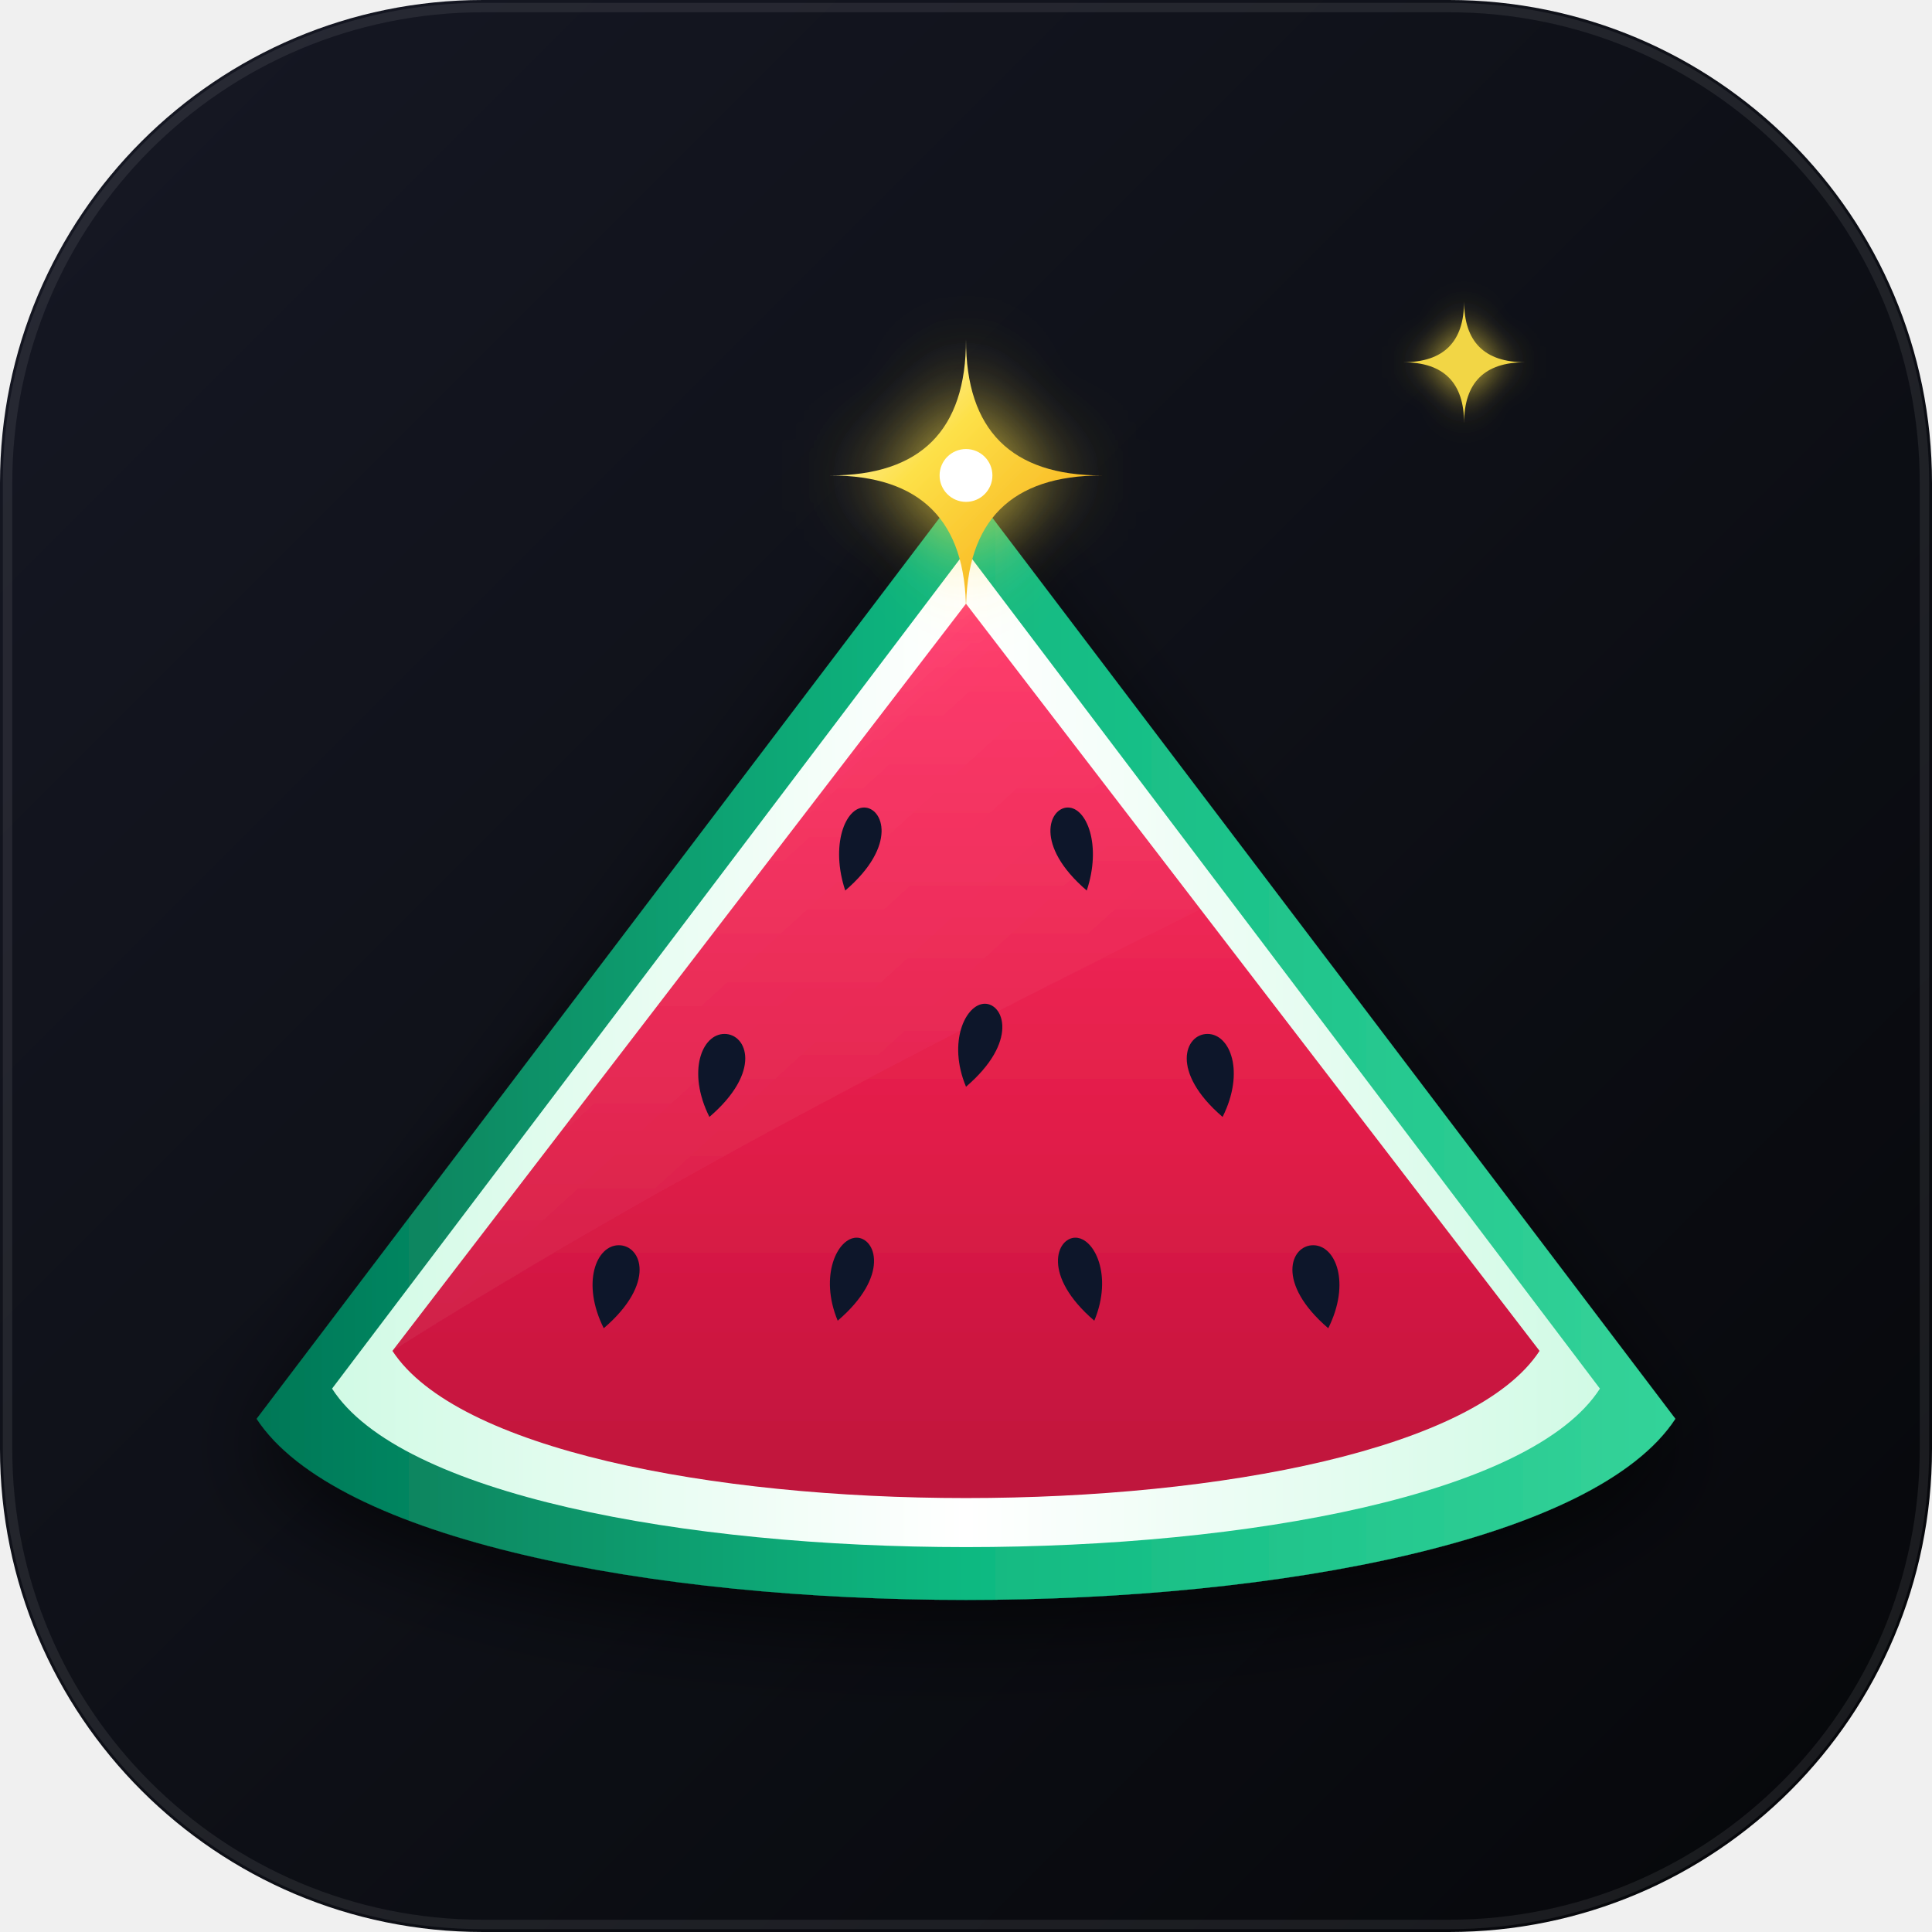
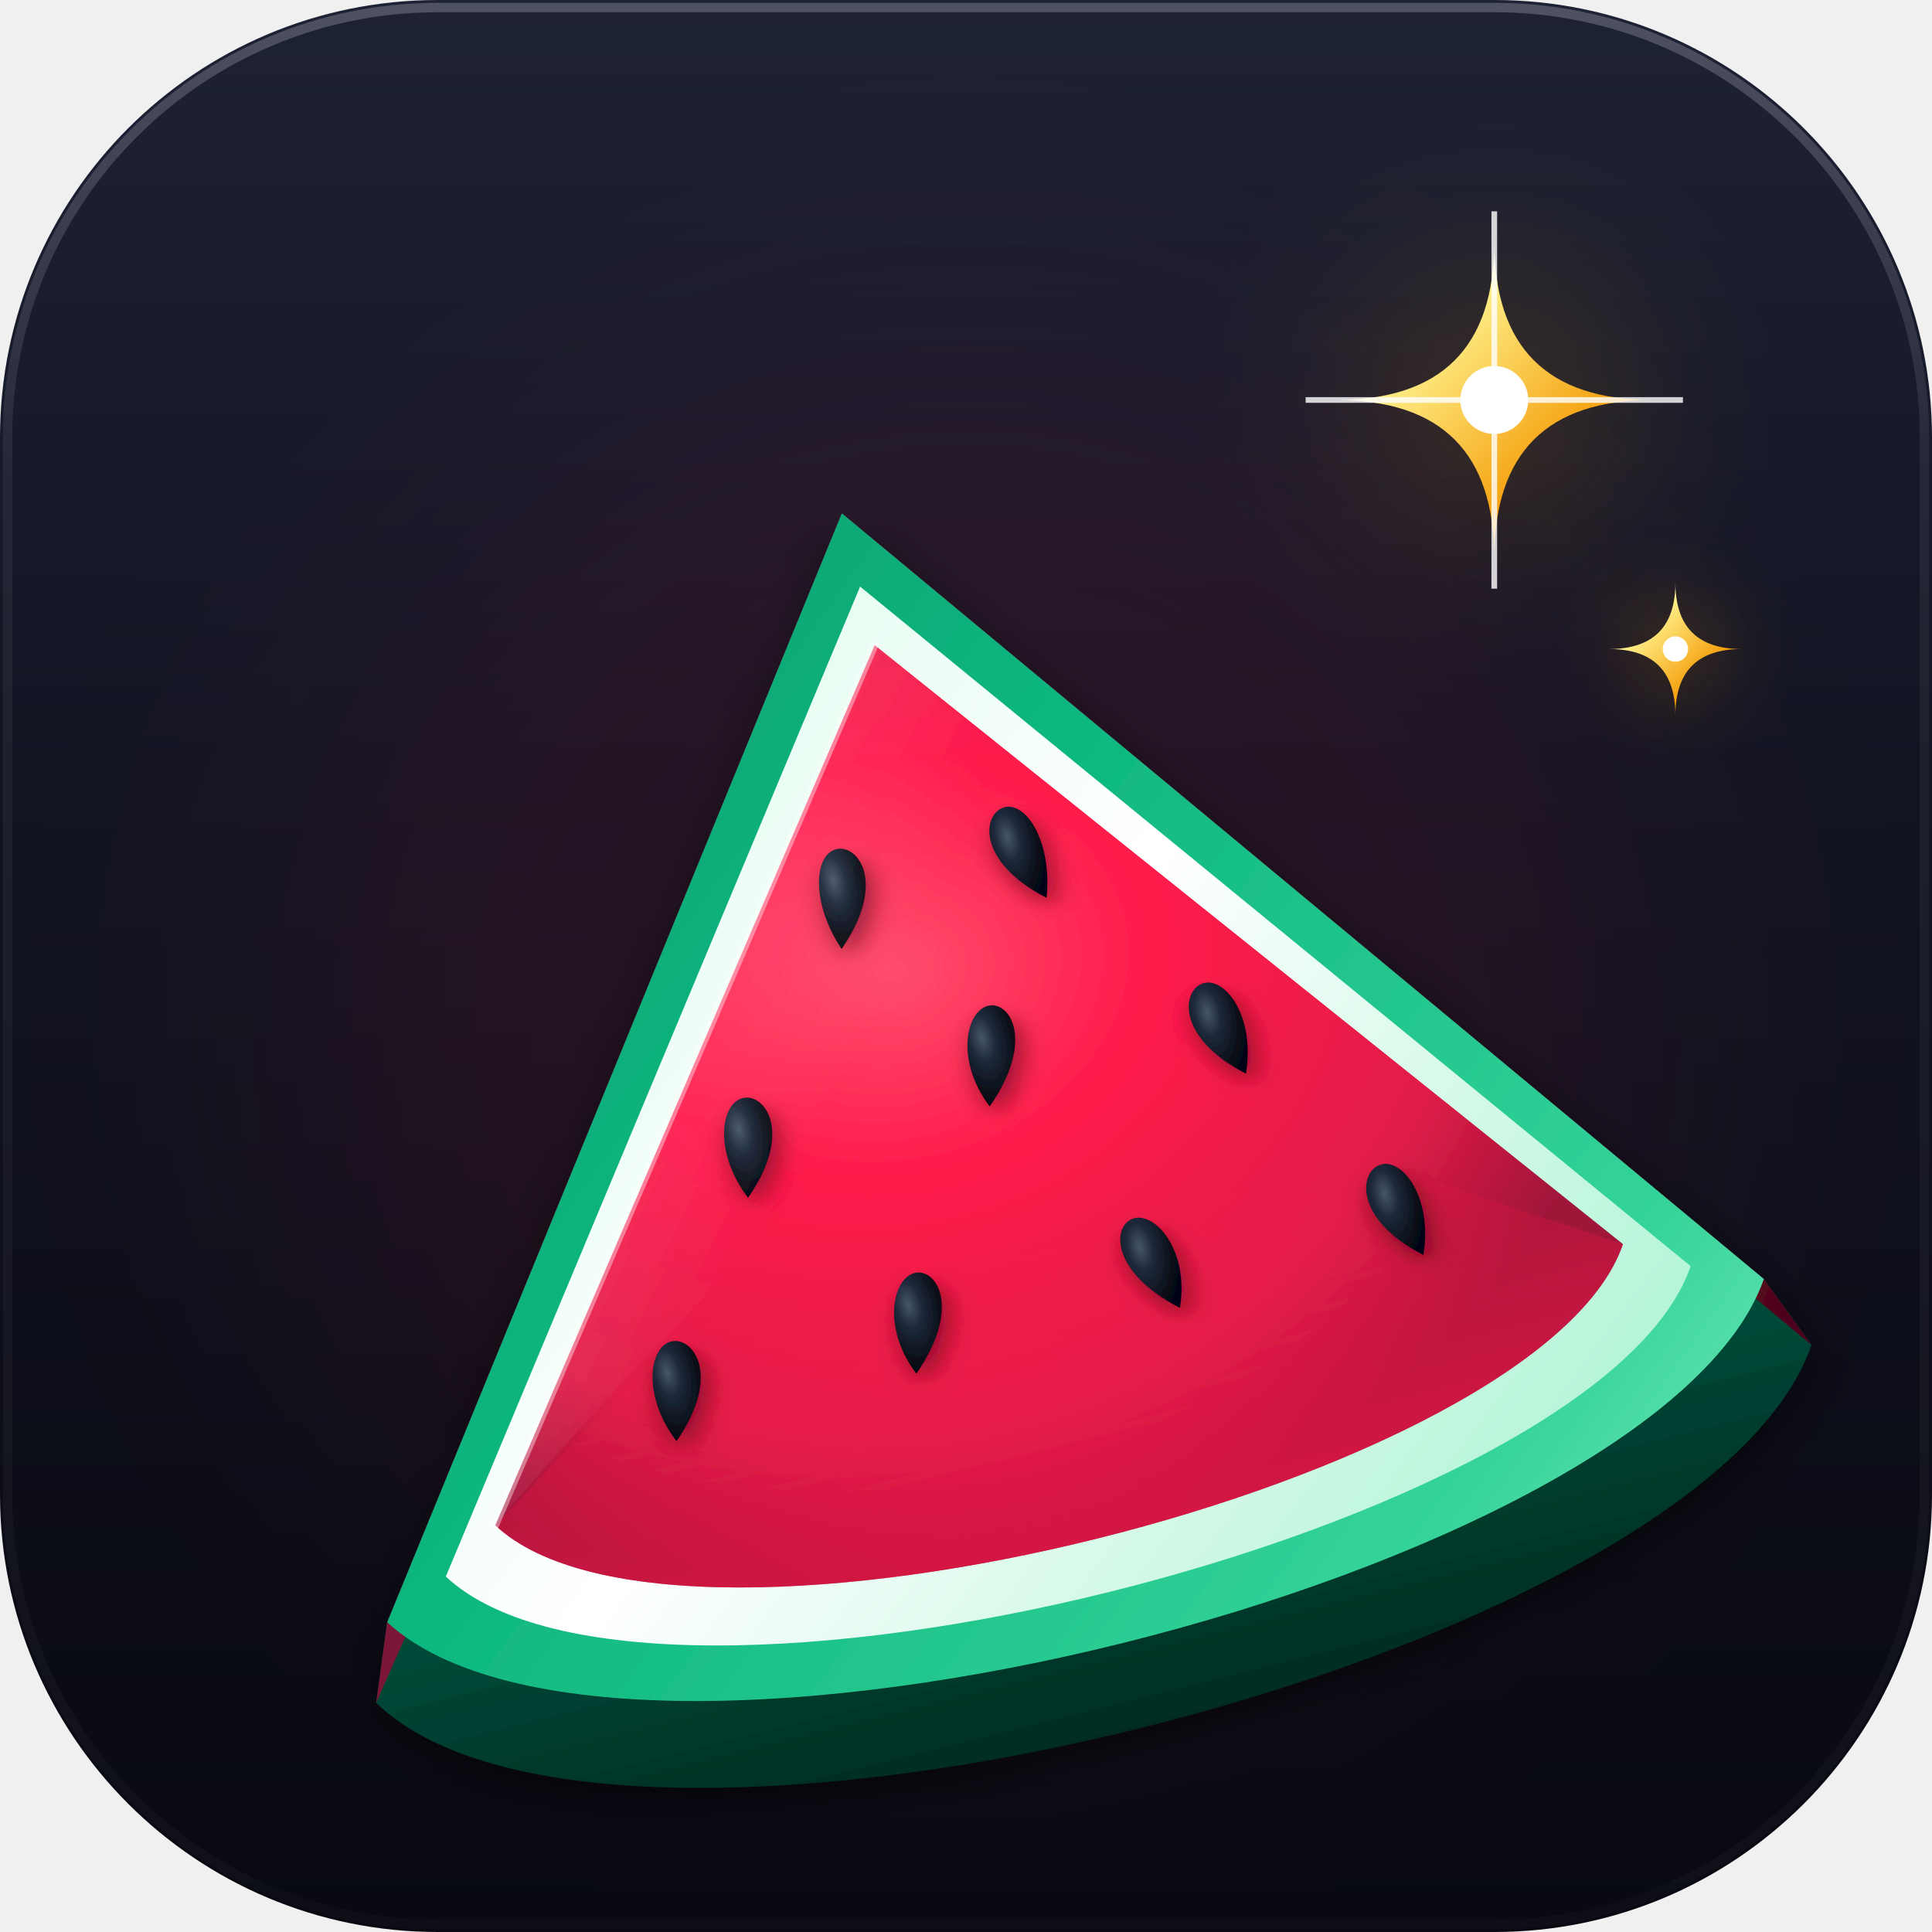
<svg xmlns="http://www.w3.org/2000/svg" viewBox="0 0 512 512" width="512" height="512">
  <defs>
-     <linearGradient id="bgGrad" x1="0%" y1="0%" x2="100%" y2="100%">
-       <stop offset="0%" stop-color="#161824" />
-       <stop offset="50%" stop-color="#0e1017" />
-       <stop offset="100%" stop-color="#06070a" />
+     <linearGradient id="macOSBg" x1="0%" y1="0%" x2="0%" y2="100%">
+       <stop offset="0%" stop-color="#1e2235" />
+       <stop offset="40%" stop-color="#121422" />
+       <stop offset="100%" stop-color="#080911" />
    </linearGradient>
-     <linearGradient id="rindGrad" x1="0%" y1="0%" x2="100%" y2="0%">
-       <stop offset="0%" stop-color="#047857" />
-       <stop offset="50%" stop-color="#10B981" />
-       <stop offset="100%" stop-color="#34D399" />
+     <linearGradient id="rimLight" x1="0%" y1="0%" x2="0%" y2="100%">
+       <stop offset="0%" stop-color="#ffffff" stop-opacity="0.22" />
+       <stop offset="25%" stop-color="#ffffff" stop-opacity="0.06" />
+       <stop offset="100%" stop-color="#ffffff" stop-opacity="0.02" />
    </linearGradient>
-     <linearGradient id="innerRindGrad" x1="0%" y1="0%" x2="100%" y2="0%">
+     <linearGradient id="rind3DEmerald" x1="0%" y1="0%" x2="100%" y2="100%">
+       <stop offset="0%" stop-color="#059669" />
+       <stop offset="45%" stop-color="#10B981" />
+       <stop offset="85%" stop-color="#34D399" />
+       <stop offset="100%" stop-color="#6EE7B7" />
+     </linearGradient>
+     <linearGradient id="rindDepth" x1="0%" y1="0%" x2="0%" y2="100%">
+       <stop offset="0%" stop-color="#064E3B" />
+       <stop offset="100%" stop-color="#022c22" />
+     </linearGradient>
+     <linearGradient id="rindWhiteRidge" x1="0%" y1="0%" x2="100%" y2="100%">
      <stop offset="0%" stop-color="#d1fae5" />
      <stop offset="50%" stop-color="#ffffff" />
-       <stop offset="100%" stop-color="#d1fae5" />
+       <stop offset="100%" stop-color="#a7f3d0" />
    </linearGradient>
-     <linearGradient id="fleshGrad" x1="50%" y1="0%" x2="50%" y2="100%">
-       <stop offset="0%" stop-color="#FF3366" />
-       <stop offset="60%" stop-color="#E11D48" />
-       <stop offset="100%" stop-color="#BE123C" />
+     <radialGradient id="fleshFront" cx="45%" cy="35%" r="65%">
+       <stop offset="0%" stop-color="#FF4D6D" />
+       <stop offset="35%" stop-color="#FF1A4B" />
+       <stop offset="75%" stop-color="#E11D48" />
+       <stop offset="100%" stop-color="#9F1239" />
+     </radialGradient>
+     <linearGradient id="fleshDepth" x1="0%" y1="0%" x2="100%" y2="100%">
+       <stop offset="0%" stop-color="#9F1239" />
+       <stop offset="50%" stop-color="#881337" />
+       <stop offset="100%" stop-color="#4C0519" />
    </linearGradient>
-     <linearGradient id="glossGrad" x1="0%" y1="0%" x2="100%" y2="100%">
-       <stop offset="0%" stop-color="#ffffff" stop-opacity="0.35" />
-       <stop offset="40%" stop-color="#ffffff" stop-opacity="0.05" />
-       <stop offset="100%" stop-color="#ffffff" stop-opacity="0" />
+     <linearGradient id="specularGlint" x1="0%" y1="0%" x2="100%" y2="80%">
+       <stop offset="0%" stop-color="#ffffff" stop-opacity="0.65" />
+       <stop offset="25%" stop-color="#ffffff" stop-opacity="0.18" />
+       <stop offset="60%" stop-color="#ffffff" stop-opacity="0" />
    </linearGradient>
-     <linearGradient id="sparkGrad" x1="0%" y1="0%" x2="100%" y2="100%">
-       <stop offset="0%" stop-color="#FFFBEB" />
-       <stop offset="40%" stop-color="#FDE047" />
-       <stop offset="100%" stop-color="#F59E0B" />
+     <linearGradient id="causticGlow" x1="0%" y1="100%" x2="0%" y2="0%">
+       <stop offset="0%" stop-color="#FF1A4B" stop-opacity="0.55" />
+       <stop offset="60%" stop-color="#FF1A4B" stop-opacity="0" />
    </linearGradient>
-     <filter id="sliceShadow" x="-20%" y="-20%" width="140%" height="140%">
-       <feDropShadow dx="0" dy="16" stdDeviation="24" flood-color="#FF3366" flood-opacity="0.3" />
-       <feDropShadow dx="0" dy="8" stdDeviation="12" flood-color="#000000" flood-opacity="0.6" />
+     <radialGradient id="seedGrad" cx="35%" cy="30%" r="70%">
+       <stop offset="0%" stop-color="#475569" />
+       <stop offset="35%" stop-color="#1e293b" />
+       <stop offset="85%" stop-color="#090d16" />
+       <stop offset="100%" stop-color="#020617" />
+     </radialGradient>
+     <linearGradient id="sparkPrism" x1="0%" y1="0%" x2="100%" y2="100%">
+       <stop offset="0%" stop-color="#FFFFFF" />
+       <stop offset="30%" stop-color="#FEF08A" />
+       <stop offset="70%" stop-color="#F59E0B" />
+       <stop offset="100%" stop-color="#D97706" />
+     </linearGradient>
+     <filter id="macOSShadow" x="-30%" y="-20%" width="160%" height="160%">
+       <feDropShadow dx="0" dy="28" stdDeviation="32" flood-color="#000000" flood-opacity="0.75" />
+       <feDropShadow dx="0" dy="12" stdDeviation="16" flood-color="#FF1A4B" flood-opacity="0.25" />
+       <feDropShadow dx="0" dy="4" stdDeviation="6" flood-color="#000000" flood-opacity="0.5" />
    </filter>
-     <filter id="sparkGlow" x="-30%" y="-30%" width="160%" height="160%">
-       <feDropShadow dx="0" dy="0" stdDeviation="10" flood-color="#FDE047" flood-opacity="0.9" />
+     <filter id="sparkGlow" x="-50%" y="-50%" width="200%" height="200%">
+       <feDropShadow dx="0" dy="0" stdDeviation="14" flood-color="#FBBF24" flood-opacity="0.9" />
+       <feDropShadow dx="0" dy="0" stdDeviation="28" flood-color="#F59E0B" flood-opacity="0.5" />
+     </filter>
+     <filter id="seedShadow" x="-30%" y="-30%" width="160%" height="160%">
+       <feDropShadow dx="1" dy="3" stdDeviation="3" flood-color="#4C0519" flood-opacity="0.6" />
    </filter>
  </defs>
-   <rect width="512" height="512" rx="128" fill="url(#bgGrad)" />
-   <rect width="508" height="508" x="2" y="2" rx="126" fill="none" stroke="rgba(255,255,255,0.08)" stroke-width="2.5" />
-   <g filter="url(#sliceShadow)">
-     <path d="M 68 376 C 110 440, 402 440, 444 376 L 256 128 Z" fill="url(#rindGrad)" />
-     <path d="M 88 368 C 124 424, 388 424, 424 368 L 256 146 Z" fill="url(#innerRindGrad)" />
-     <path d="M 104 358 C 138 410, 374 410, 408 358 L 256 160 Z" fill="url(#fleshGrad)" />
-     <path d="M 104 358 L 256 160 L 320 240 C 260 270, 180 310, 104 358 Z" fill="url(#glossGrad)" />
-     <path d="M 224 236 C 220 224, 224 214, 229 214 C 234 214, 238 224, 224 236 Z" fill="#0f172a" />
-     <path d="M 288 236 C 292 224, 288 214, 283 214 C 278 214, 274 224, 288 236 Z" fill="#0f172a" />
-     <path d="M 188 296 C 182 284, 186 274, 192 274 C 198 274, 202 284, 188 296 Z" fill="#0f172a" />
-     <path d="M 256 288 C 251 276, 256 266, 261 266 C 266 266, 270 276, 256 288 Z" fill="#0f172a" />
-     <path d="M 324 296 C 330 284, 326 274, 320 274 C 314 274, 310 284, 324 296 Z" fill="#0f172a" />
-     <path d="M 160 352 C 154 340, 158 330, 164 330 C 170 330, 174 340, 160 352 Z" fill="#0f172a" />
-     <path d="M 222 350 C 217 338, 222 328, 227 328 C 232 328, 236 338, 222 350 Z" fill="#0f172a" />
-     <path d="M 290 350 C 295 338, 290 328, 285 328 C 280 328, 276 338, 290 350 Z" fill="#0f172a" />
-     <path d="M 352 352 C 358 340, 354 330, 348 330 C 342 330, 338 340, 352 352 Z" fill="#0f172a" />
+   <rect width="512" height="512" rx="116" fill="url(#macOSBg)" />
+   <circle cx="256" cy="270" r="180" fill="#FF1A4B" opacity="0.08" filter="blur(40px)" />
+   <rect width="508" height="508" x="2" y="2" rx="114" fill="none" stroke="url(#rimLight)" stroke-width="2.5" />
+   <g transform="translate(256, 268) rotate(-14) translate(-256, -256)" filter="url(#macOSShadow)">
+     <path d="M 68 376 C 114 446, 398 446, 444 376 L 452 396 C 404 470, 106 470, 60 396 Z" fill="url(#rindDepth)" />
+     <path d="M 68 376 L 256 120 L 262 136 L 60 396 Z" fill="url(#fleshDepth)" opacity="0.9" />
+     <path d="M 256 120 L 444 376 L 452 396 L 262 136 Z" fill="url(#fleshDepth)" />
+     <path d="M 68 376 C 114 446, 398 446, 444 376 L 256 120 Z" fill="url(#rind3DEmerald)" />
+     <path d="M 86 368 C 126 430, 386 430, 426 368 L 256 140 Z" fill="url(#rindWhiteRidge)" />
+     <path d="M 102 358 C 138 414, 374 414, 410 358 L 256 156 Z" fill="url(#fleshFront)" />
+     <path d="M 102 358 C 138 414, 374 414, 410 358 L 256 260 Z" fill="url(#causticGlow)" />
+     <g filter="url(#seedShadow)">
+       <path d="M 228 232 C 223 218, 227 206, 233 206 C 239 206, 244 218, 228 232 Z" fill="url(#seedGrad)" />
+       <path d="M 284 232 C 289 218, 285 206, 279 206 C 273 206, 268 218, 284 232 Z" fill="url(#seedGrad)" />
+       <path d="M 188 290 C 182 276, 187 264, 193 264 C 199 264, 204 276, 188 290 Z" fill="url(#seedGrad)" />
+       <path d="M 256 282 C 250 268, 256 256, 262 256 C 268 256, 272 268, 256 282 Z" fill="url(#seedGrad)" />
+       <path d="M 324 290 C 330 276, 325 264, 319 264 C 313 264, 308 276, 324 290 Z" fill="url(#seedGrad)" />
+       <path d="M 154 348 C 148 334, 153 322, 159 322 C 165 322, 170 334, 154 348 Z" fill="url(#seedGrad)" />
+       <path d="M 220 346 C 214 332, 220 320, 226 320 C 232 320, 236 332, 220 346 Z" fill="url(#seedGrad)" />
+       <path d="M 292 346 C 298 332, 292 320, 286 320 C 280 320, 276 332, 292 346 Z" fill="url(#seedGrad)" />
+       <path d="M 358 348 C 364 334, 359 322, 353 322 C 347 322, 342 334, 358 348 Z" fill="url(#seedGrad)" />
+     </g>
+     <path d="M 102 358 L 256 156 L 315 230 C 255 265, 175 305, 102 358 Z" fill="url(#specularGlint)" />
+     <path d="M 256 156 L 102 358" stroke="#ffffff" stroke-width="2" stroke-linecap="round" opacity="0.4" />
  </g>
-   <g transform="translate(256, 126)" filter="url(#sparkGlow)">
-     <path d="M 0 -36 Q 0 0 36 0 Q 0 0 0 36 Q 0 0 -36 0 Q 0 0 0 -36 Z" fill="url(#sparkGrad)" />
-     <circle cx="0" cy="0" r="7" fill="#ffffff" />
+   <g transform="translate(396, 106)" filter="url(#sparkGlow)">
+     <path d="M 0 -42 Q 0 0 42 0 Q 0 0 0 42 Q 0 0 -42 0 Q 0 0 0 -42 Z" fill="url(#sparkPrism)" />
+     <circle cx="0" cy="0" r="9" fill="#ffffff" />
+     <line x1="-50" y1="0" x2="50" y2="0" stroke="#ffffff" stroke-width="1.5" opacity="0.8" />
+     <line x1="0" y1="-50" x2="0" y2="50" stroke="#ffffff" stroke-width="1.5" opacity="0.8" />
  </g>
-   <g transform="translate(388, 96) scale(0.45)" opacity="0.95" filter="url(#sparkGlow)">
-     <path d="M 0 -36 Q 0 0 36 0 Q 0 0 0 36 Q 0 0 -36 0 Q 0 0 0 -36 Z" fill="#FDE047" />
+   <g transform="translate(444, 172) scale(0.42)" filter="url(#sparkGlow)">
+     <path d="M 0 -42 Q 0 0 42 0 Q 0 0 0 42 Q 0 0 -42 0 Q 0 0 0 -42 Z" fill="url(#sparkPrism)" />
+     <circle cx="0" cy="0" r="8" fill="#ffffff" />
  </g>
</svg>
